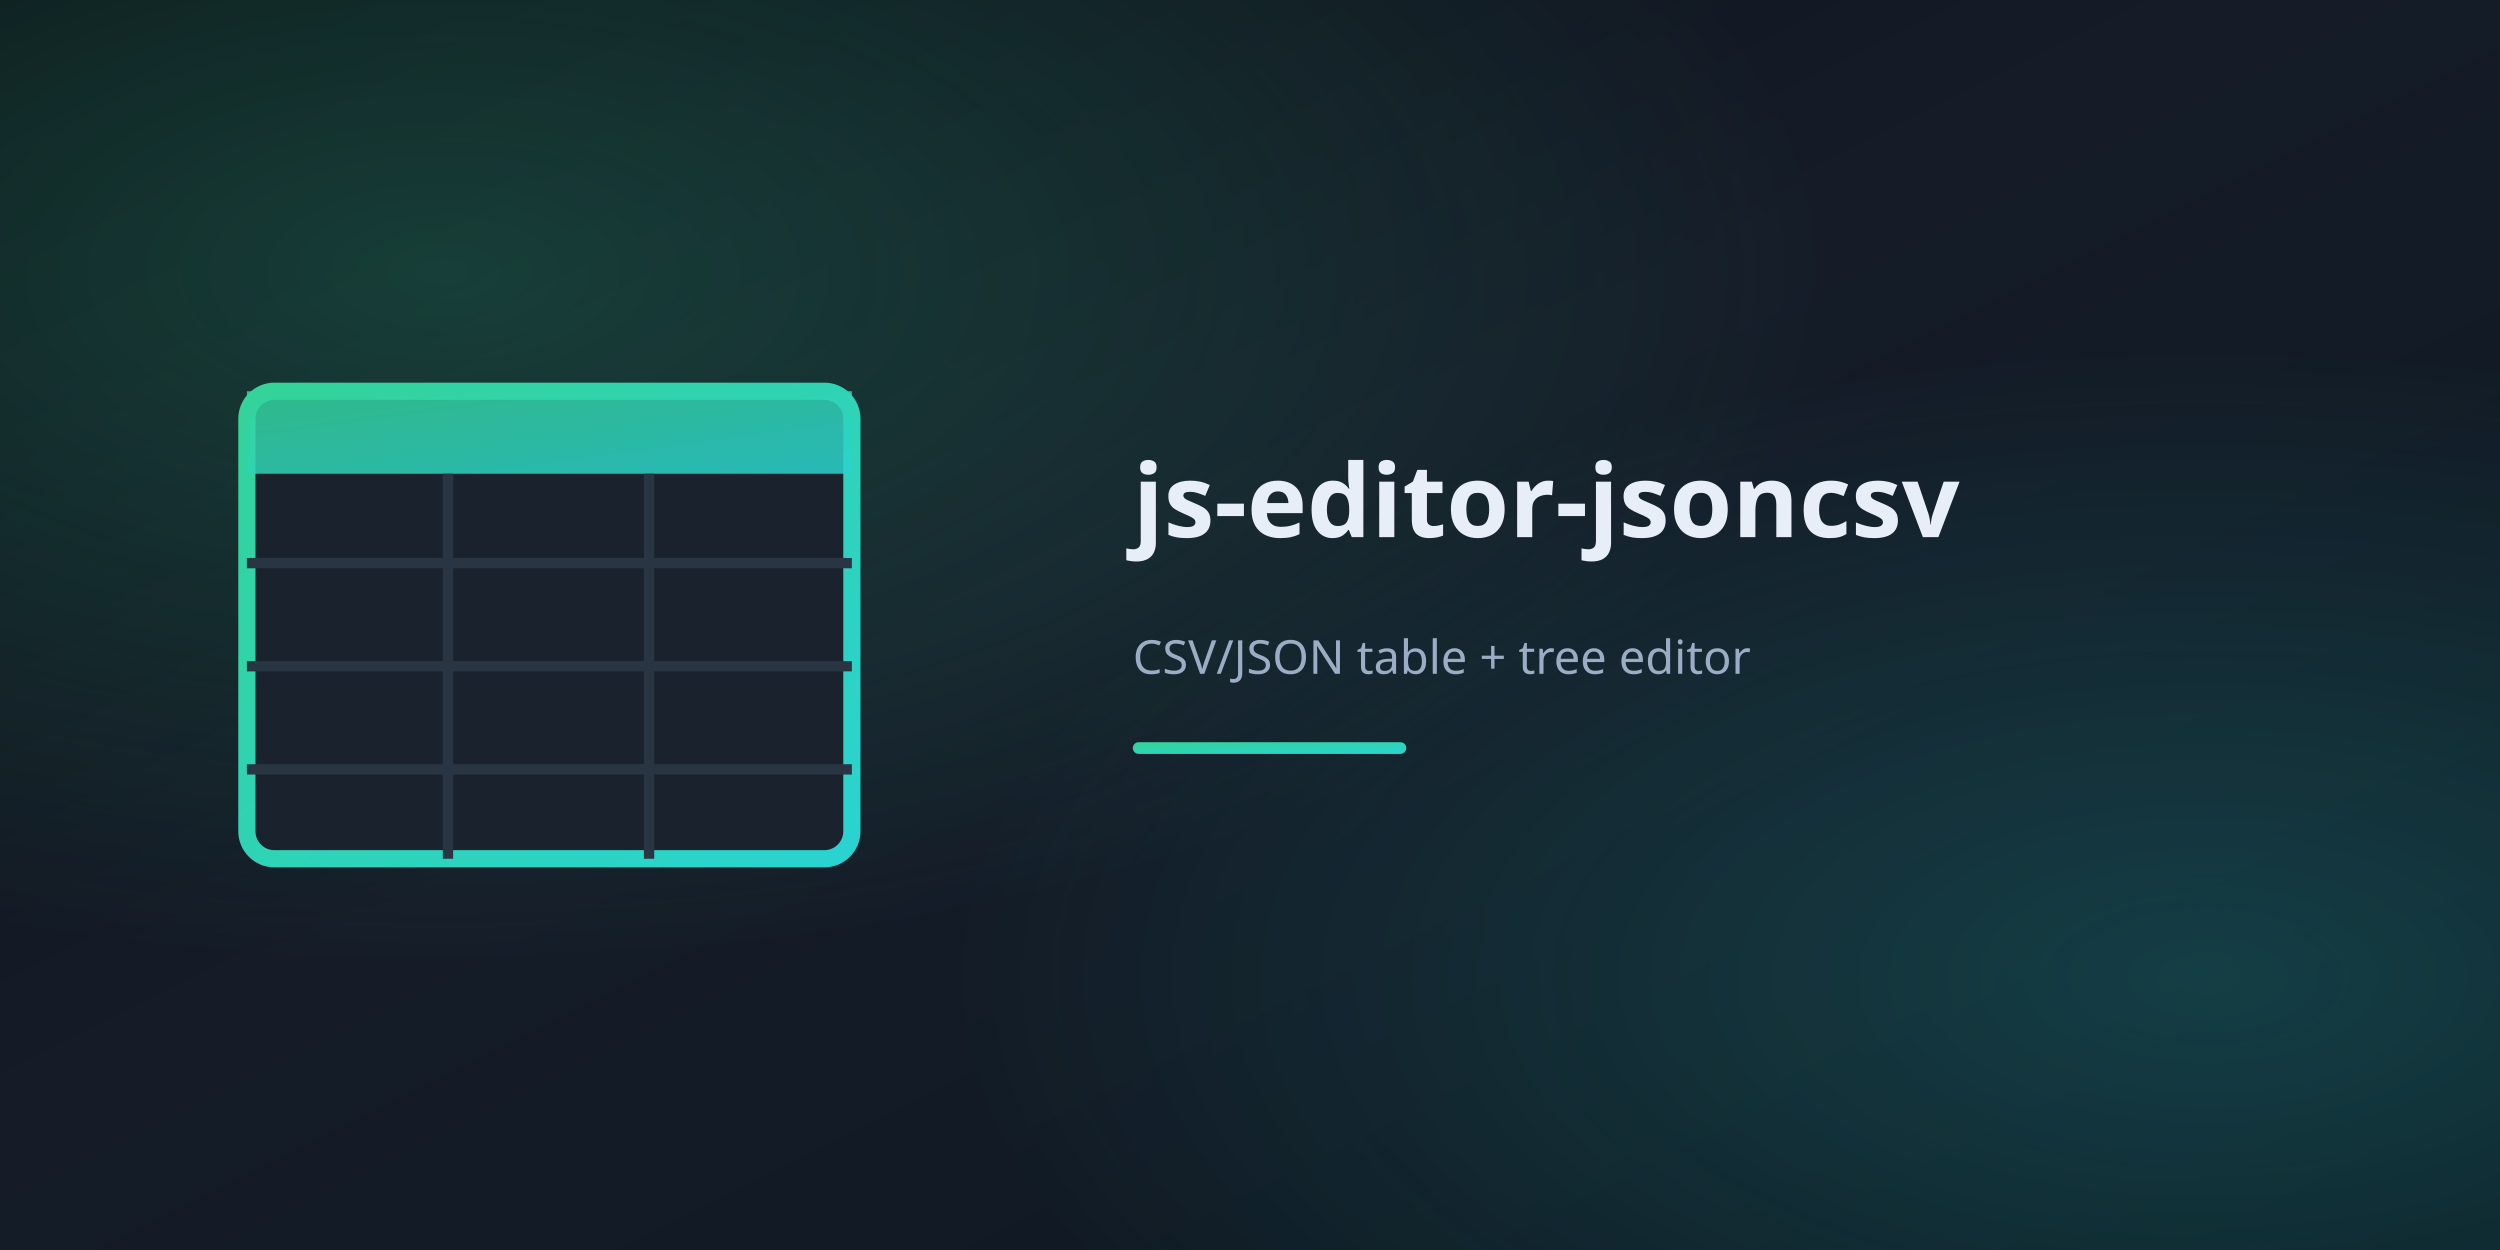
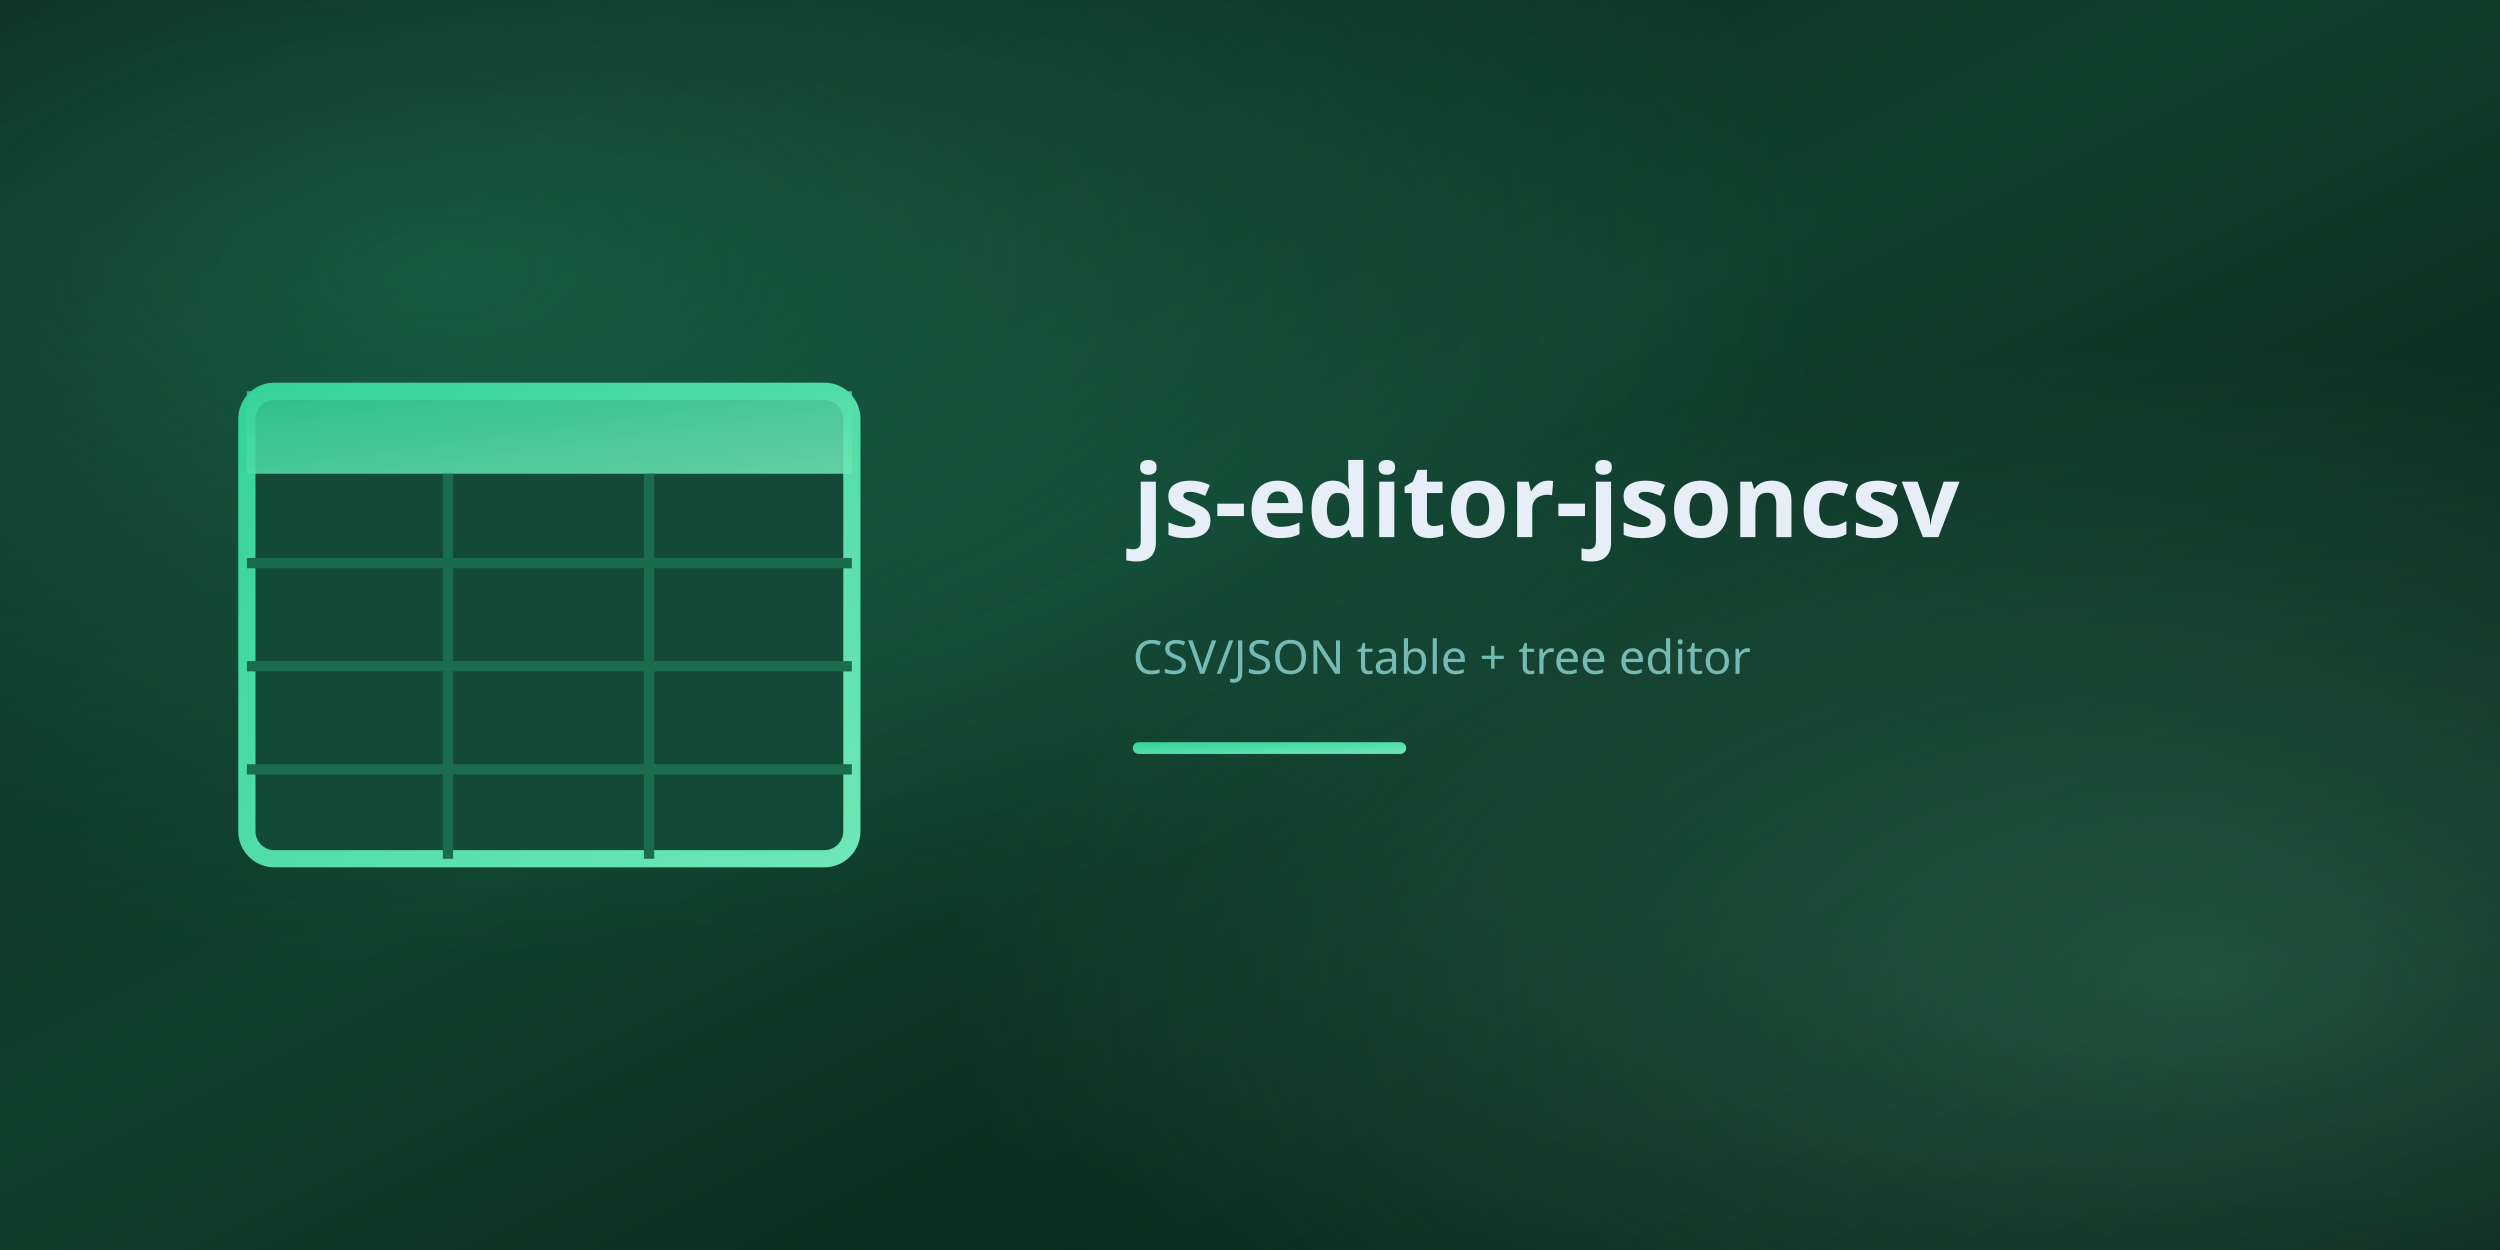
<svg xmlns="http://www.w3.org/2000/svg" viewBox="0 0 1280 640" width="1280" height="640" role="img" aria-label="js-editor-jsoncsv">
  <defs>
    <linearGradient id="ac" x1="0" y1="0" x2="1" y2="1">
      <stop offset="0" stop-color="#34d399" />
-       <stop offset="1" stop-color="#2ad3d0" />
+       <stop offset="1" stop-color="#6ee7b7" />
    </linearGradient>
    <linearGradient id="gWarm" x1="0%" y1="0%" x2="100%" y2="0%">
      <stop offset="0%" stop-color="#34d399" />
-       <stop offset="100%" stop-color="#2ad3d0" />
+       <stop offset="100%" stop-color="#6ee7b7" />
    </linearGradient>
    <linearGradient id="canvasGrad" x1="0%" y1="0%" x2="100%" y2="100%">
-       <stop offset="0%" stop-color="#0a0e14" />
-       <stop offset="45%" stop-color="#151c28" />
-       <stop offset="100%" stop-color="#0c1820" />
-     </linearGradient>
-     <linearGradient id="bg" x1="0" y1="0" x2="1" y2="1">
-       <stop offset="0" stop-color="#1e1b4b" />
-       <stop offset="0.55" stop-color="#0f3a4a" />
-       <stop offset="1" stop-color="#0f766e" />
+       <stop offset="0%" stop-color="#091a16" />
+       <stop offset="45%" stop-color="#103f2e" />
+       <stop offset="100%" stop-color="#071611" />
    </linearGradient>
    <radialGradient id="glowA" cx="18%" cy="22%" r="55%">
-       <stop offset="0%" stop-color="#34d399" stop-opacity="0.22" />
+       <stop offset="0%" stop-color="#34d399" stop-opacity="0.28" />
      <stop offset="100%" stop-color="#34d399" stop-opacity="0" />
    </radialGradient>
    <radialGradient id="glowB" cx="88%" cy="78%" r="50%">
-       <stop offset="0%" stop-color="#2ad3d0" stop-opacity="0.20" />
-       <stop offset="100%" stop-color="#2ad3d0" stop-opacity="0" />
+       <stop offset="0%" stop-color="#6ee7b7" stop-opacity="0.24" />
+       <stop offset="100%" stop-color="#6ee7b7" stop-opacity="0" />
    </radialGradient>
  </defs>
  <rect width="1280" height="640" fill="url(#canvasGrad)" />
  <rect width="1280" height="640" fill="url(#glowA)" />
  <rect width="1280" height="640" fill="url(#glowB)" />
  <g transform="translate(56 94.72) scale(0.88)">
-     <rect x="80" y="120" width="352" height="272" rx="16" fill="#1a222d" stroke="url(#ac)" stroke-width="10" />
+     <rect x="80" y="120" width="352" height="272" rx="16" fill="#134a37" stroke="url(#ac)" stroke-width="10" />
    <rect x="80" y="120" width="352" height="48" fill="url(#ac)" opacity="0.85" />
-     <line x1="80" y1="220" x2="432" y2="220" stroke="#2a3544" stroke-width="6" />
-     <line x1="80" y1="280" x2="432" y2="280" stroke="#2a3544" stroke-width="6" />
-     <line x1="80" y1="340" x2="432" y2="340" stroke="#2a3544" stroke-width="6" />
-     <line x1="197" y1="168" x2="197" y2="392" stroke="#2a3544" stroke-width="6" />
-     <line x1="314" y1="168" x2="314" y2="392" stroke="#2a3544" stroke-width="6" />
+     <line x1="80" y1="220" x2="432" y2="220" stroke="#1b6c4f" stroke-width="6" />
+     <line x1="80" y1="280" x2="432" y2="280" stroke="#1b6c4f" stroke-width="6" />
+     <line x1="80" y1="340" x2="432" y2="340" stroke="#1b6c4f" stroke-width="6" />
+     <line x1="197" y1="168" x2="197" y2="392" stroke="#1b6c4f" stroke-width="6" />
+     <line x1="314" y1="168" x2="314" y2="392" stroke="#1b6c4f" stroke-width="6" />
  </g>
  <text x="580" y="275" font-family="Segoe UI, system-ui, sans-serif" font-size="52" font-weight="700" fill="#e8eef7">js-editor-jsoncsv</text>
-   <text x="580" y="345" font-family="Segoe UI, system-ui, sans-serif" font-size="24" font-weight="500" fill="#9aadc4">CSV/JSON table + tree editor</text>
+   <text x="580" y="345" font-family="Segoe UI, system-ui, sans-serif" font-size="24" font-weight="500" fill="#76bab4">CSV/JSON table + tree editor</text>
  <rect x="580" y="380" width="140" height="6" rx="3" fill="url(#ac)" />
</svg>
